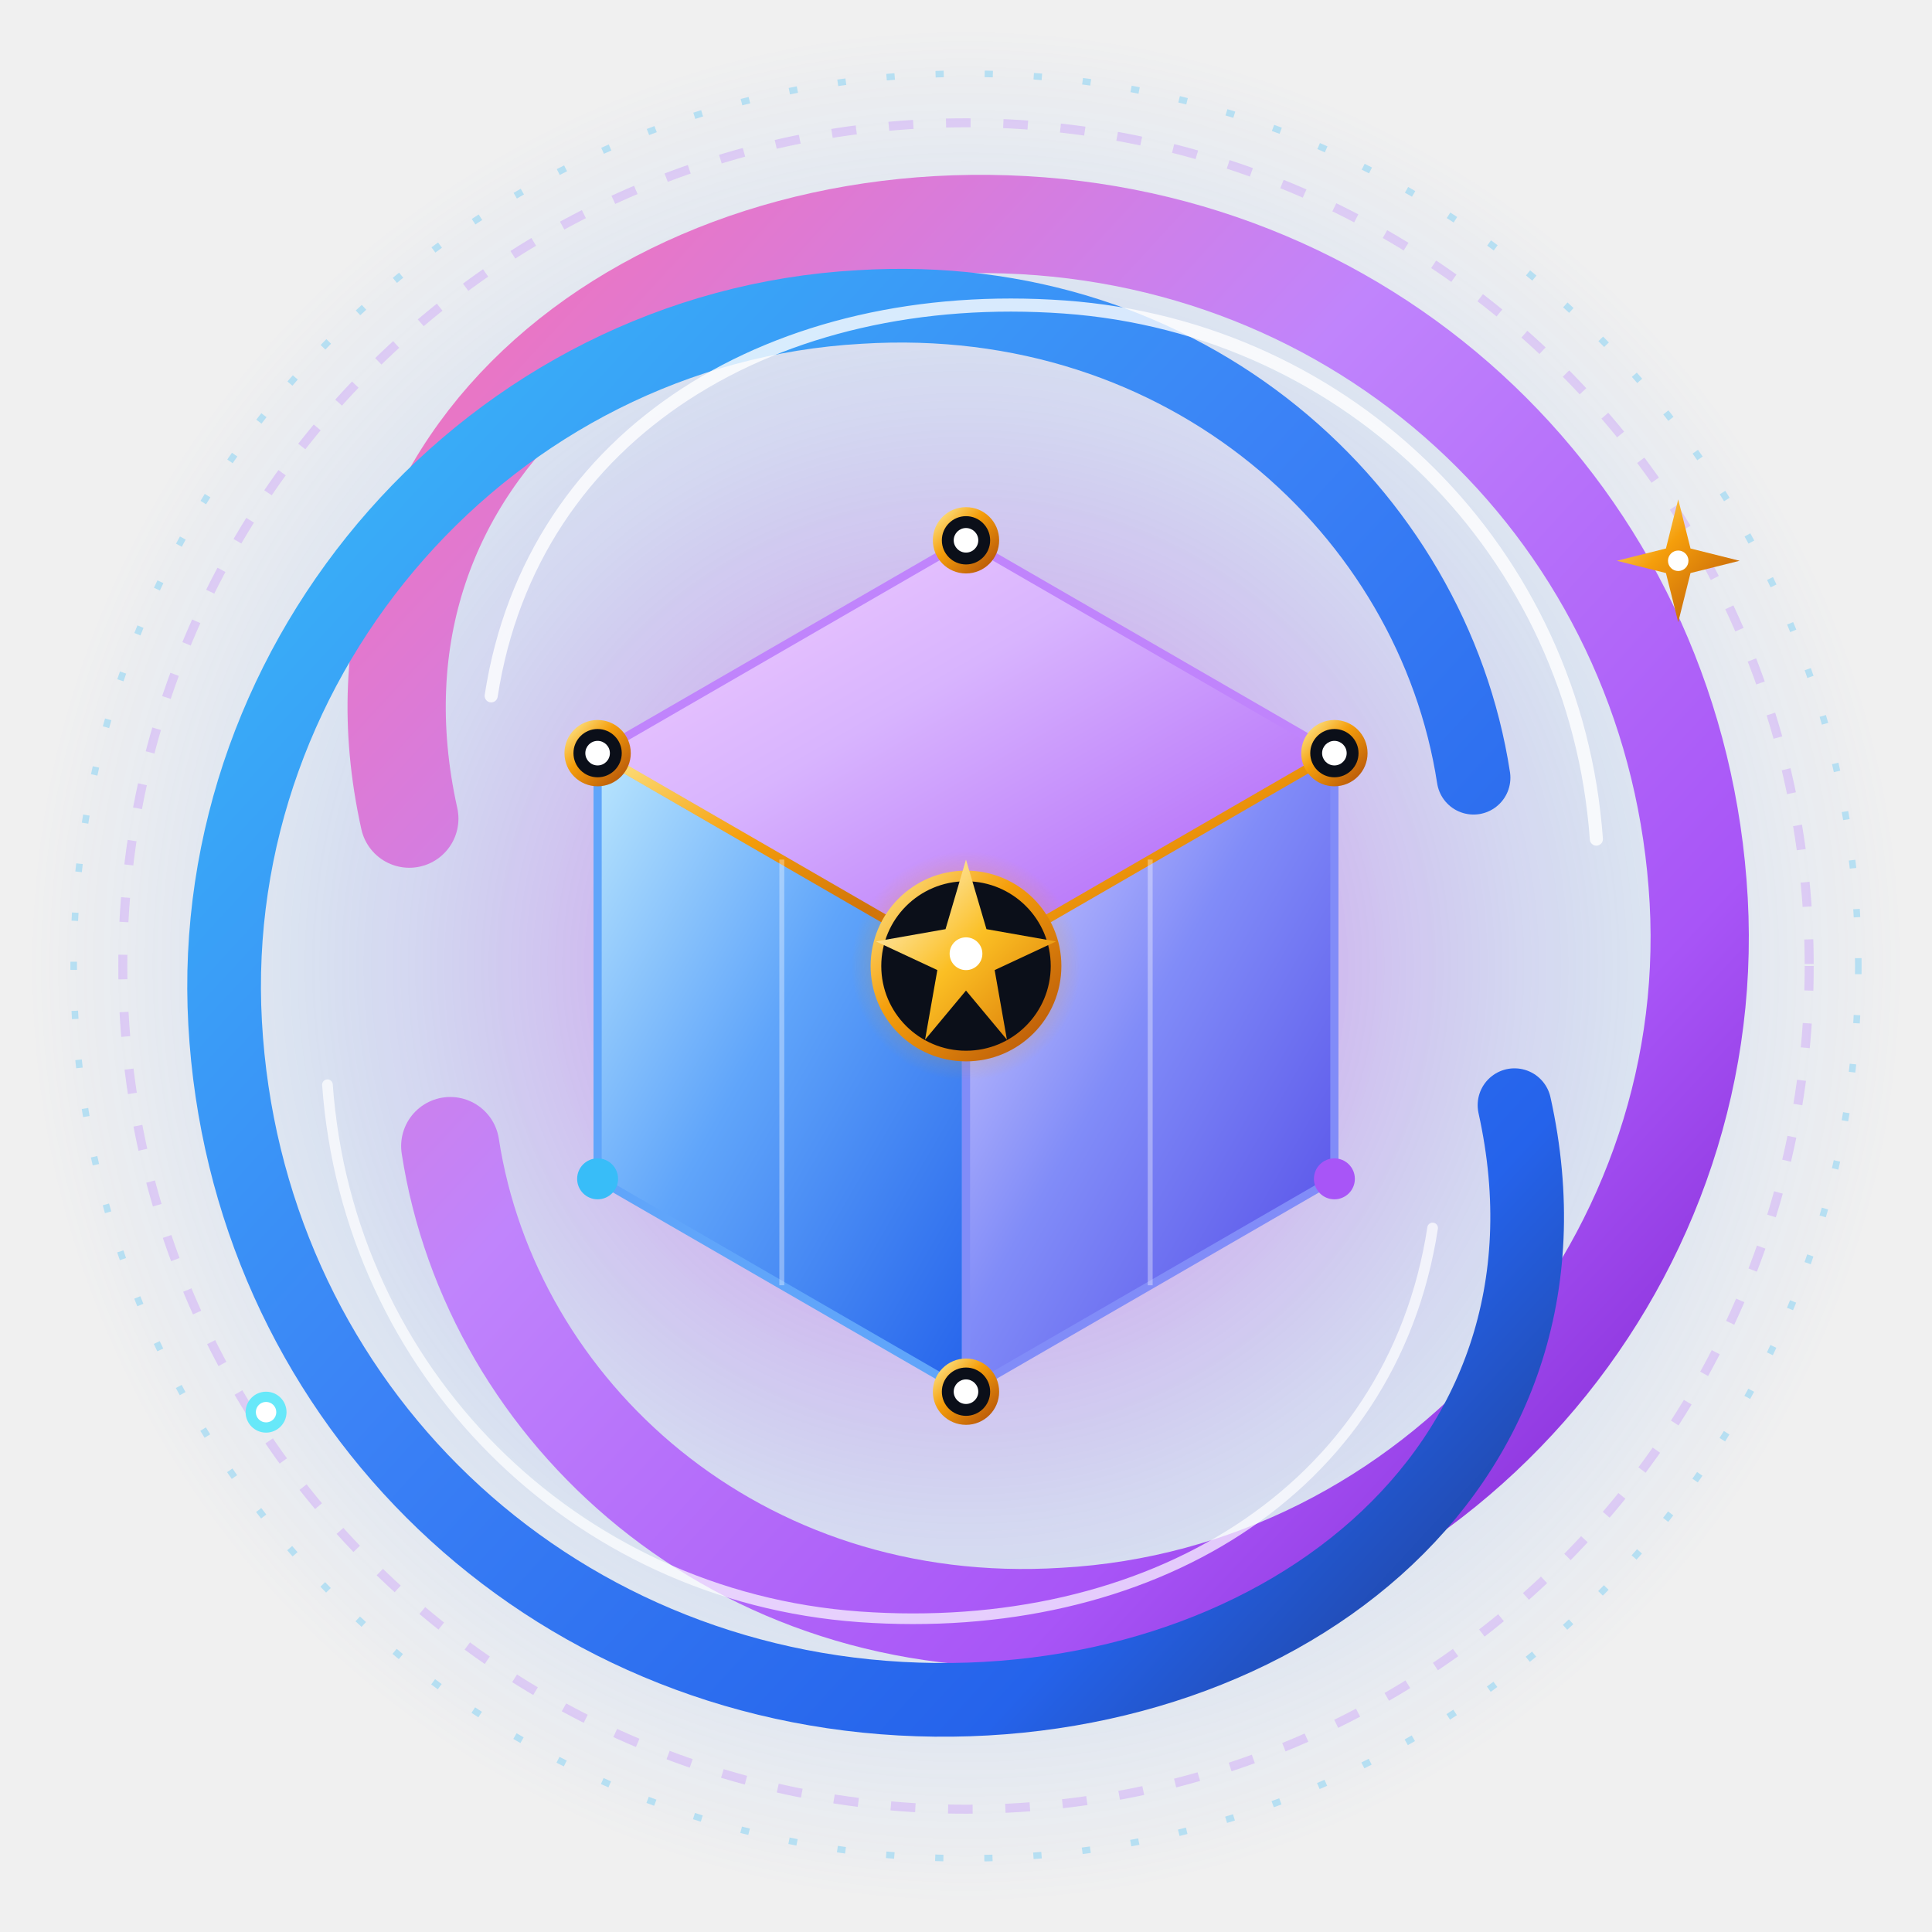
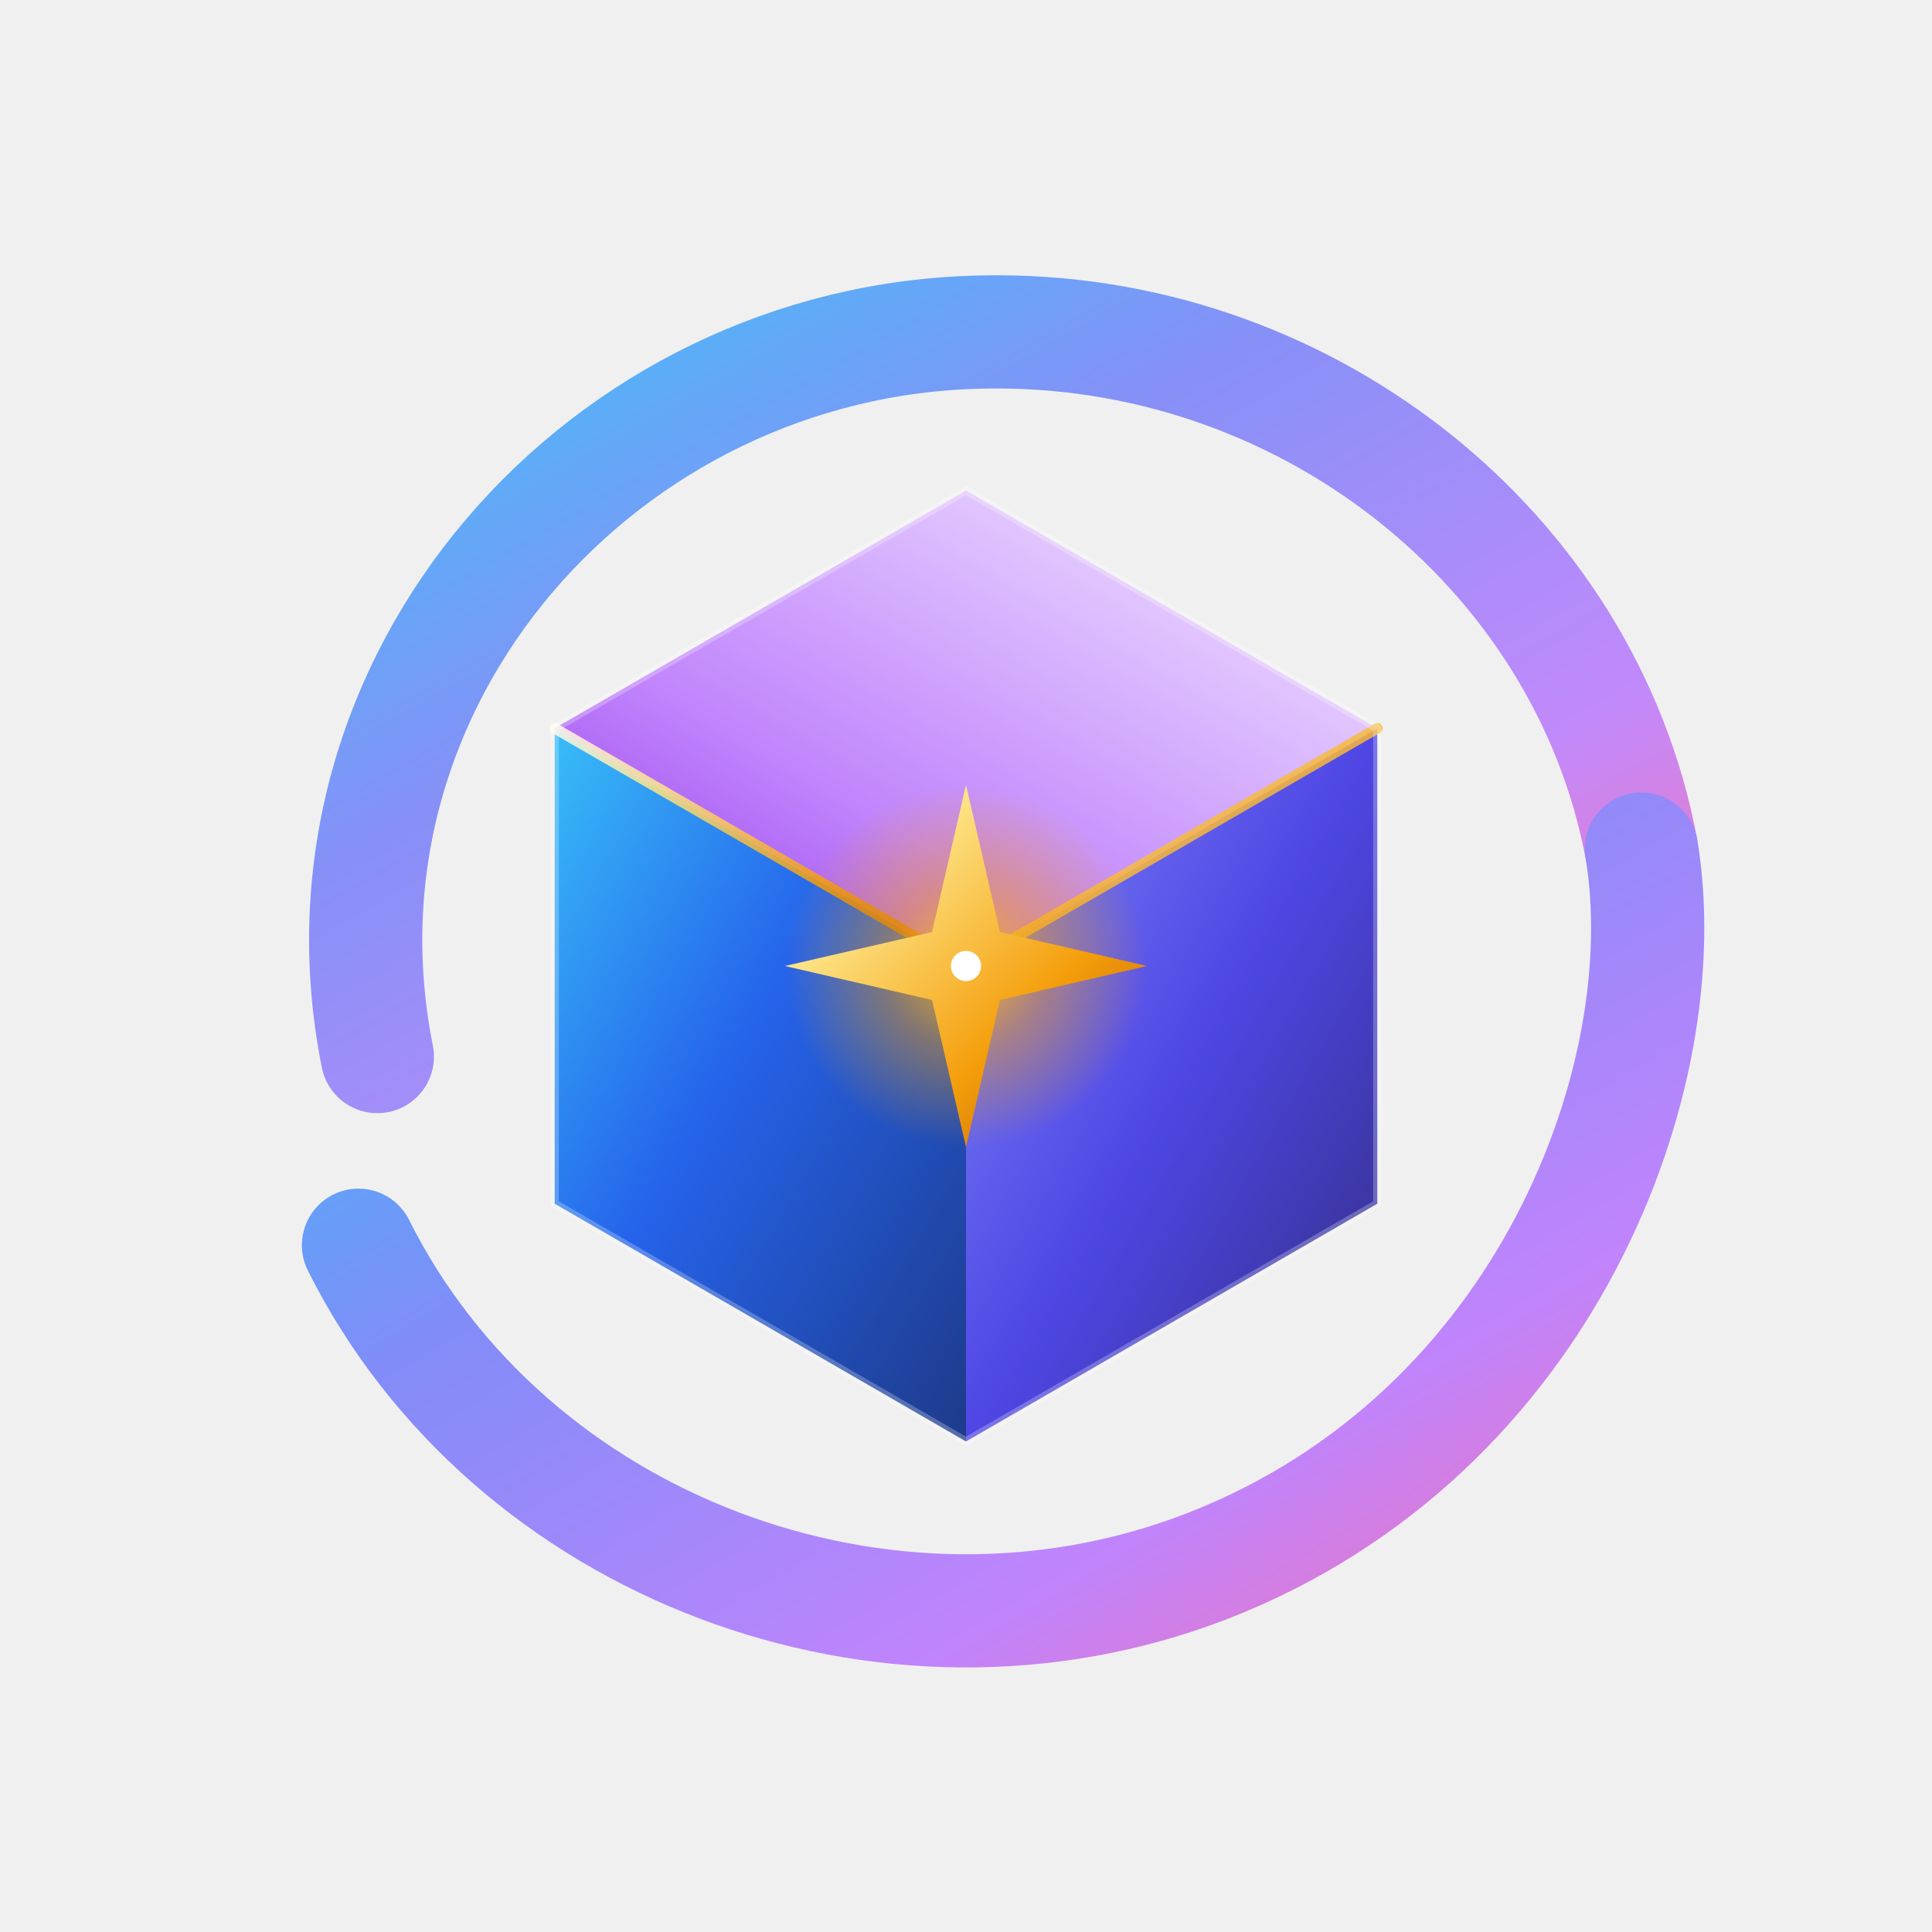
- <svg xmlns="http://www.w3.org/2000/svg" width="512" height="512" viewBox="20 20 472 472" fill="none" shape-rendering="geometricPrecision">
+ <svg xmlns="http://www.w3.org/2000/svg" width="512" height="512" viewBox="0 0 512 512" fill="none" shape-rendering="geometricPrecision">
  <defs>
    <radialGradient id="ambGlow" cx="50%" cy="50%" r="50%">
-       <stop offset="0%" stop-color="#8B5CF6" stop-opacity="0.45" />
-       <stop offset="40%" stop-color="#7C3AED" stop-opacity="0.28" />
-       <stop offset="72%" stop-color="#3B82F6" stop-opacity="0.12" />
+       <stop offset="0%" stop-color="#8B5CF6" stop-opacity="0.35" />
+       <stop offset="50%" stop-color="#3B82F6" stop-opacity="0.15" />
      <stop offset="100%" stop-color="#3B82F6" stop-opacity="0" />
    </radialGradient>
-     <linearGradient id="brassOuter" x1="0%" y1="0%" x2="100%" y2="100%">
-       <stop offset="0%" stop-color="#FDE68A" />
-       <stop offset="40%" stop-color="#F59E0B" />
+     <linearGradient id="goldShine" x1="0%" y1="0%" x2="100%" y2="100%">
+       <stop offset="0%" stop-color="#FFFBEB" />
+       <stop offset="25%" stop-color="#FDE68A" />
+       <stop offset="65%" stop-color="#F59E0B" />
      <stop offset="100%" stop-color="#B45309" />
    </linearGradient>
-     <linearGradient id="violetRibbon" x1="0%" y1="0%" x2="100%" y2="100%">
-       <stop offset="0%" stop-color="#F472B6" />
-       <stop offset="40%" stop-color="#C084FC" />
-       <stop offset="75%" stop-color="#A855F7" />
-       <stop offset="100%" stop-color="#7E22CE" />
+     <radialGradient id="goldCoreGlow" cx="50%" cy="50%" r="50%">
+       <stop offset="0%" stop-color="#FBBF24" stop-opacity="0.95" />
+       <stop offset="45%" stop-color="#F59E0B" stop-opacity="0.45" />
+       <stop offset="100%" stop-color="#F59E0B" stop-opacity="0" />
+     </radialGradient>
+     <linearGradient id="cubeTop" x1="0%" y1="100%" x2="100%" y2="0%">
+       <stop offset="0%" stop-color="#9333EA" />
+       <stop offset="35%" stop-color="#C084FC" />
+       <stop offset="85%" stop-color="#E9D5FF" />
+       <stop offset="100%" stop-color="#FAF5FF" />
    </linearGradient>
-     <linearGradient id="blueRibbon" x1="0%" y1="0%" x2="100%" y2="100%">
+     <linearGradient id="cubeLeft" x1="0%" y1="0%" x2="100%" y2="100%">
      <stop offset="0%" stop-color="#38BDF8" />
-       <stop offset="45%" stop-color="#3B82F6" />
-       <stop offset="80%" stop-color="#2563EB" />
+       <stop offset="45%" stop-color="#2563EB" />
      <stop offset="100%" stop-color="#1E3A8A" />
    </linearGradient>
-     <linearGradient id="cubeTopVibrant" x1="0%" y1="0%" x2="100%" y2="100%">
-       <stop offset="0%" stop-color="#F5D0FE" />
-       <stop offset="40%" stop-color="#D8B4FE" />
-       <stop offset="100%" stop-color="#A855F7" />
+     <linearGradient id="cubeRight" x1="0%" y1="0%" x2="100%" y2="100%">
+       <stop offset="0%" stop-color="#818CF8" />
+       <stop offset="50%" stop-color="#4F46E5" />
+       <stop offset="100%" stop-color="#312E81" />
    </linearGradient>
-     <linearGradient id="cubeLeftVibrant" x1="0%" y1="0%" x2="100%" y2="100%">
-       <stop offset="0%" stop-color="#BAE6FD" />
-       <stop offset="45%" stop-color="#60A5FA" />
-       <stop offset="100%" stop-color="#2563EB" />
+     <linearGradient id="orbitGrad" x1="0%" y1="0%" x2="100%" y2="100%">
+       <stop offset="0%" stop-color="#38BDF8" />
+       <stop offset="35%" stop-color="#818CF8" />
+       <stop offset="75%" stop-color="#C084FC" />
+       <stop offset="100%" stop-color="#F472B6" />
    </linearGradient>
-     <linearGradient id="cubeRightVibrant" x1="0%" y1="0%" x2="100%" y2="100%">
-       <stop offset="0%" stop-color="#DDD6FE" />
-       <stop offset="45%" stop-color="#818CF8" />
-       <stop offset="100%" stop-color="#4F46E5" />
-     </linearGradient>
-     <linearGradient id="goldHeart" x1="0%" y1="0%" x2="100%" y2="100%">
-       <stop offset="0%" stop-color="#FFFBEB" />
-       <stop offset="50%" stop-color="#FBBF24" />
-       <stop offset="100%" stop-color="#D97706" />
-     </linearGradient>
-     <radialGradient id="sparkGlow" cx="50%" cy="50%" r="50%">
-       <stop offset="0%" stop-color="#F59E0B" stop-opacity="0.75" />
-       <stop offset="100%" stop-color="#F59E0B" stop-opacity="0" />
-     </radialGradient>
  </defs>
-   <circle cx="256" cy="256" r="232" fill="url(#ambGlow)" />
-   <circle cx="256" cy="256" r="206" stroke="#C084FC" stroke-width="2.2" stroke-opacity="0.32" stroke-dasharray="6 8" />
-   <circle cx="256" cy="256" r="218" stroke="#38BDF8" stroke-width="1.6" stroke-opacity="0.3" stroke-dasharray="2 10" />
-   <path d="M120 220 C100 130 180 70 270 75 C360 80 430 150 435 240 C440 330 370 410 280 415 C200 420 140 365 130 300" stroke="url(#violetRibbon)" stroke-width="24" stroke-linecap="round" />
-   <path d="M390 290 C410 380 330 440 240 435 C150 430 80 360 75 270 C70 180 140 100 230 95 C310 90 370 145 380 210" stroke="url(#blueRibbon)" stroke-width="18" stroke-linecap="round" />
-   <path d="M140 190 C150 125 210 90 280 95 C350 100 405 155 410 225" stroke="#FFFFFF" stroke-width="3.2" stroke-linecap="round" stroke-opacity="0.8" />
-   <path d="M370 320 C360 385 300 420 230 415 C160 410 105 355 100 285" stroke="#FFFFFF" stroke-width="2.6" stroke-linecap="round" stroke-opacity="0.7" />
-   <polygon points="256,256 166,204 166,308 256,360" fill="url(#cubeLeftVibrant)" stroke="#60A5FA" stroke-width="2" stroke-linejoin="round" />
-   <polygon points="256,256 346,204 346,308 256,360" fill="url(#cubeRightVibrant)" stroke="#818CF8" stroke-width="2" stroke-linejoin="round" />
-   <polygon points="256,256 166,204 256,152 346,204" fill="url(#cubeTopVibrant)" stroke="#C084FC" stroke-width="2" stroke-linejoin="round" />
-   <line x1="256" y1="152" x2="256" y2="256" stroke="url(#brassOuter)" stroke-width="2.6" stroke-linecap="round" />
-   <line x1="166" y1="204" x2="256" y2="256" stroke="url(#brassOuter)" stroke-width="2.2" stroke-linecap="round" />
-   <line x1="346" y1="204" x2="256" y2="256" stroke="url(#brassOuter)" stroke-width="2.2" stroke-linecap="round" />
-   <line x1="211" y1="230" x2="211" y2="334" stroke="#FFFFFF" stroke-width="1.2" stroke-opacity="0.35" />
-   <line x1="301" y1="230" x2="301" y2="334" stroke="#FFFFFF" stroke-width="1.2" stroke-opacity="0.35" />
-   <circle cx="166" cy="204" r="7" fill="#0B0F19" stroke="url(#brassOuter)" stroke-width="2.2" />
-   <circle cx="166" cy="204" r="3" fill="#FFFFFF" />
-   <circle cx="346" cy="204" r="7" fill="#0B0F19" stroke="url(#brassOuter)" stroke-width="2.2" />
-   <circle cx="346" cy="204" r="3" fill="#FFFFFF" />
-   <circle cx="256" cy="152" r="7" fill="#0B0F19" stroke="url(#brassOuter)" stroke-width="2.2" />
-   <circle cx="256" cy="152" r="3" fill="#FFFFFF" />
-   <circle cx="256" cy="360" r="7" fill="#0B0F19" stroke="url(#brassOuter)" stroke-width="2.2" />
-   <circle cx="256" cy="360" r="3" fill="#FFFFFF" />
-   <circle cx="166" cy="308" r="5" fill="#38BDF8" />
-   <circle cx="346" cy="308" r="5" fill="#A855F7" />
-   <circle cx="256" cy="256" r="28" fill="url(#sparkGlow)" />
-   <circle cx="256" cy="256" r="22" fill="#0B0F19" stroke="url(#brassOuter)" stroke-width="2.6" />
-   <path d="M256 230 L261 247 L278 250 L263 257 L266 274 L256 262 L246 274 L249 257 L234 250 L251 247 Z" fill="url(#goldHeart)" />
-   <circle cx="256" cy="253" r="4" fill="#FFFFFF" />
-   <path d="M430 142 L433 154 L445 157 L433 160 L430 172 L427 160 L415 157 L427 154 Z" fill="url(#brassOuter)" />
-   <circle cx="430" cy="157" r="2.5" fill="#FFFFFF" />
-   <circle cx="85" cy="365" r="5" fill="#67E8F9" />
-   <circle cx="85" cy="365" r="2.5" fill="#FFFFFF" />
+   <path d="M 100 280 C 80 180 160 90 260 88 C 345 86 420 145 435 225" stroke="url(#orbitGrad)" stroke-width="30" stroke-linecap="round" opacity="0.95" />
+   <polygon points="147,193 256,256 256,382 147,319" fill="url(#cubeLeft)" />
+   <polygon points="256,256 365,193 365,319 256,382" fill="url(#cubeRight)" />
+   <polygon points="256,130 365,193 256,256 147,193" fill="url(#cubeTop)" />
+   <line x1="256" y1="130" x2="256" y2="256" stroke="url(#goldShine)" stroke-width="3.5" stroke-linecap="round" />
+   <line x1="147" y1="193" x2="256" y2="256" stroke="url(#goldShine)" stroke-width="2.8" stroke-linecap="round" opacity="0.85" />
+   <line x1="365" y1="193" x2="256" y2="256" stroke="url(#goldShine)" stroke-width="2.8" stroke-linecap="round" opacity="0.85" />
+   <polygon points="256,130 365,193 365,319 256,382 147,319 147,193" stroke="rgba(255,255,255,0.25)" stroke-width="2.2" stroke-linejoin="round" />
+   <path d="M 435 225 C 445 285 410 380 320 415 C 235 448 135 410 95 330" stroke="url(#orbitGrad)" stroke-width="30" stroke-linecap="round" />
+   <circle cx="256" cy="256" r="48" fill="url(#goldCoreGlow)" />
+   <path d="M 256 208 L 265 247 L 304 256 L 265 265 L 256 304 L 247 265 L 208 256 L 247 247 Z" fill="url(#goldShine)" />
+   <circle cx="256" cy="256" r="4" fill="#FFFFFF" />
</svg>
